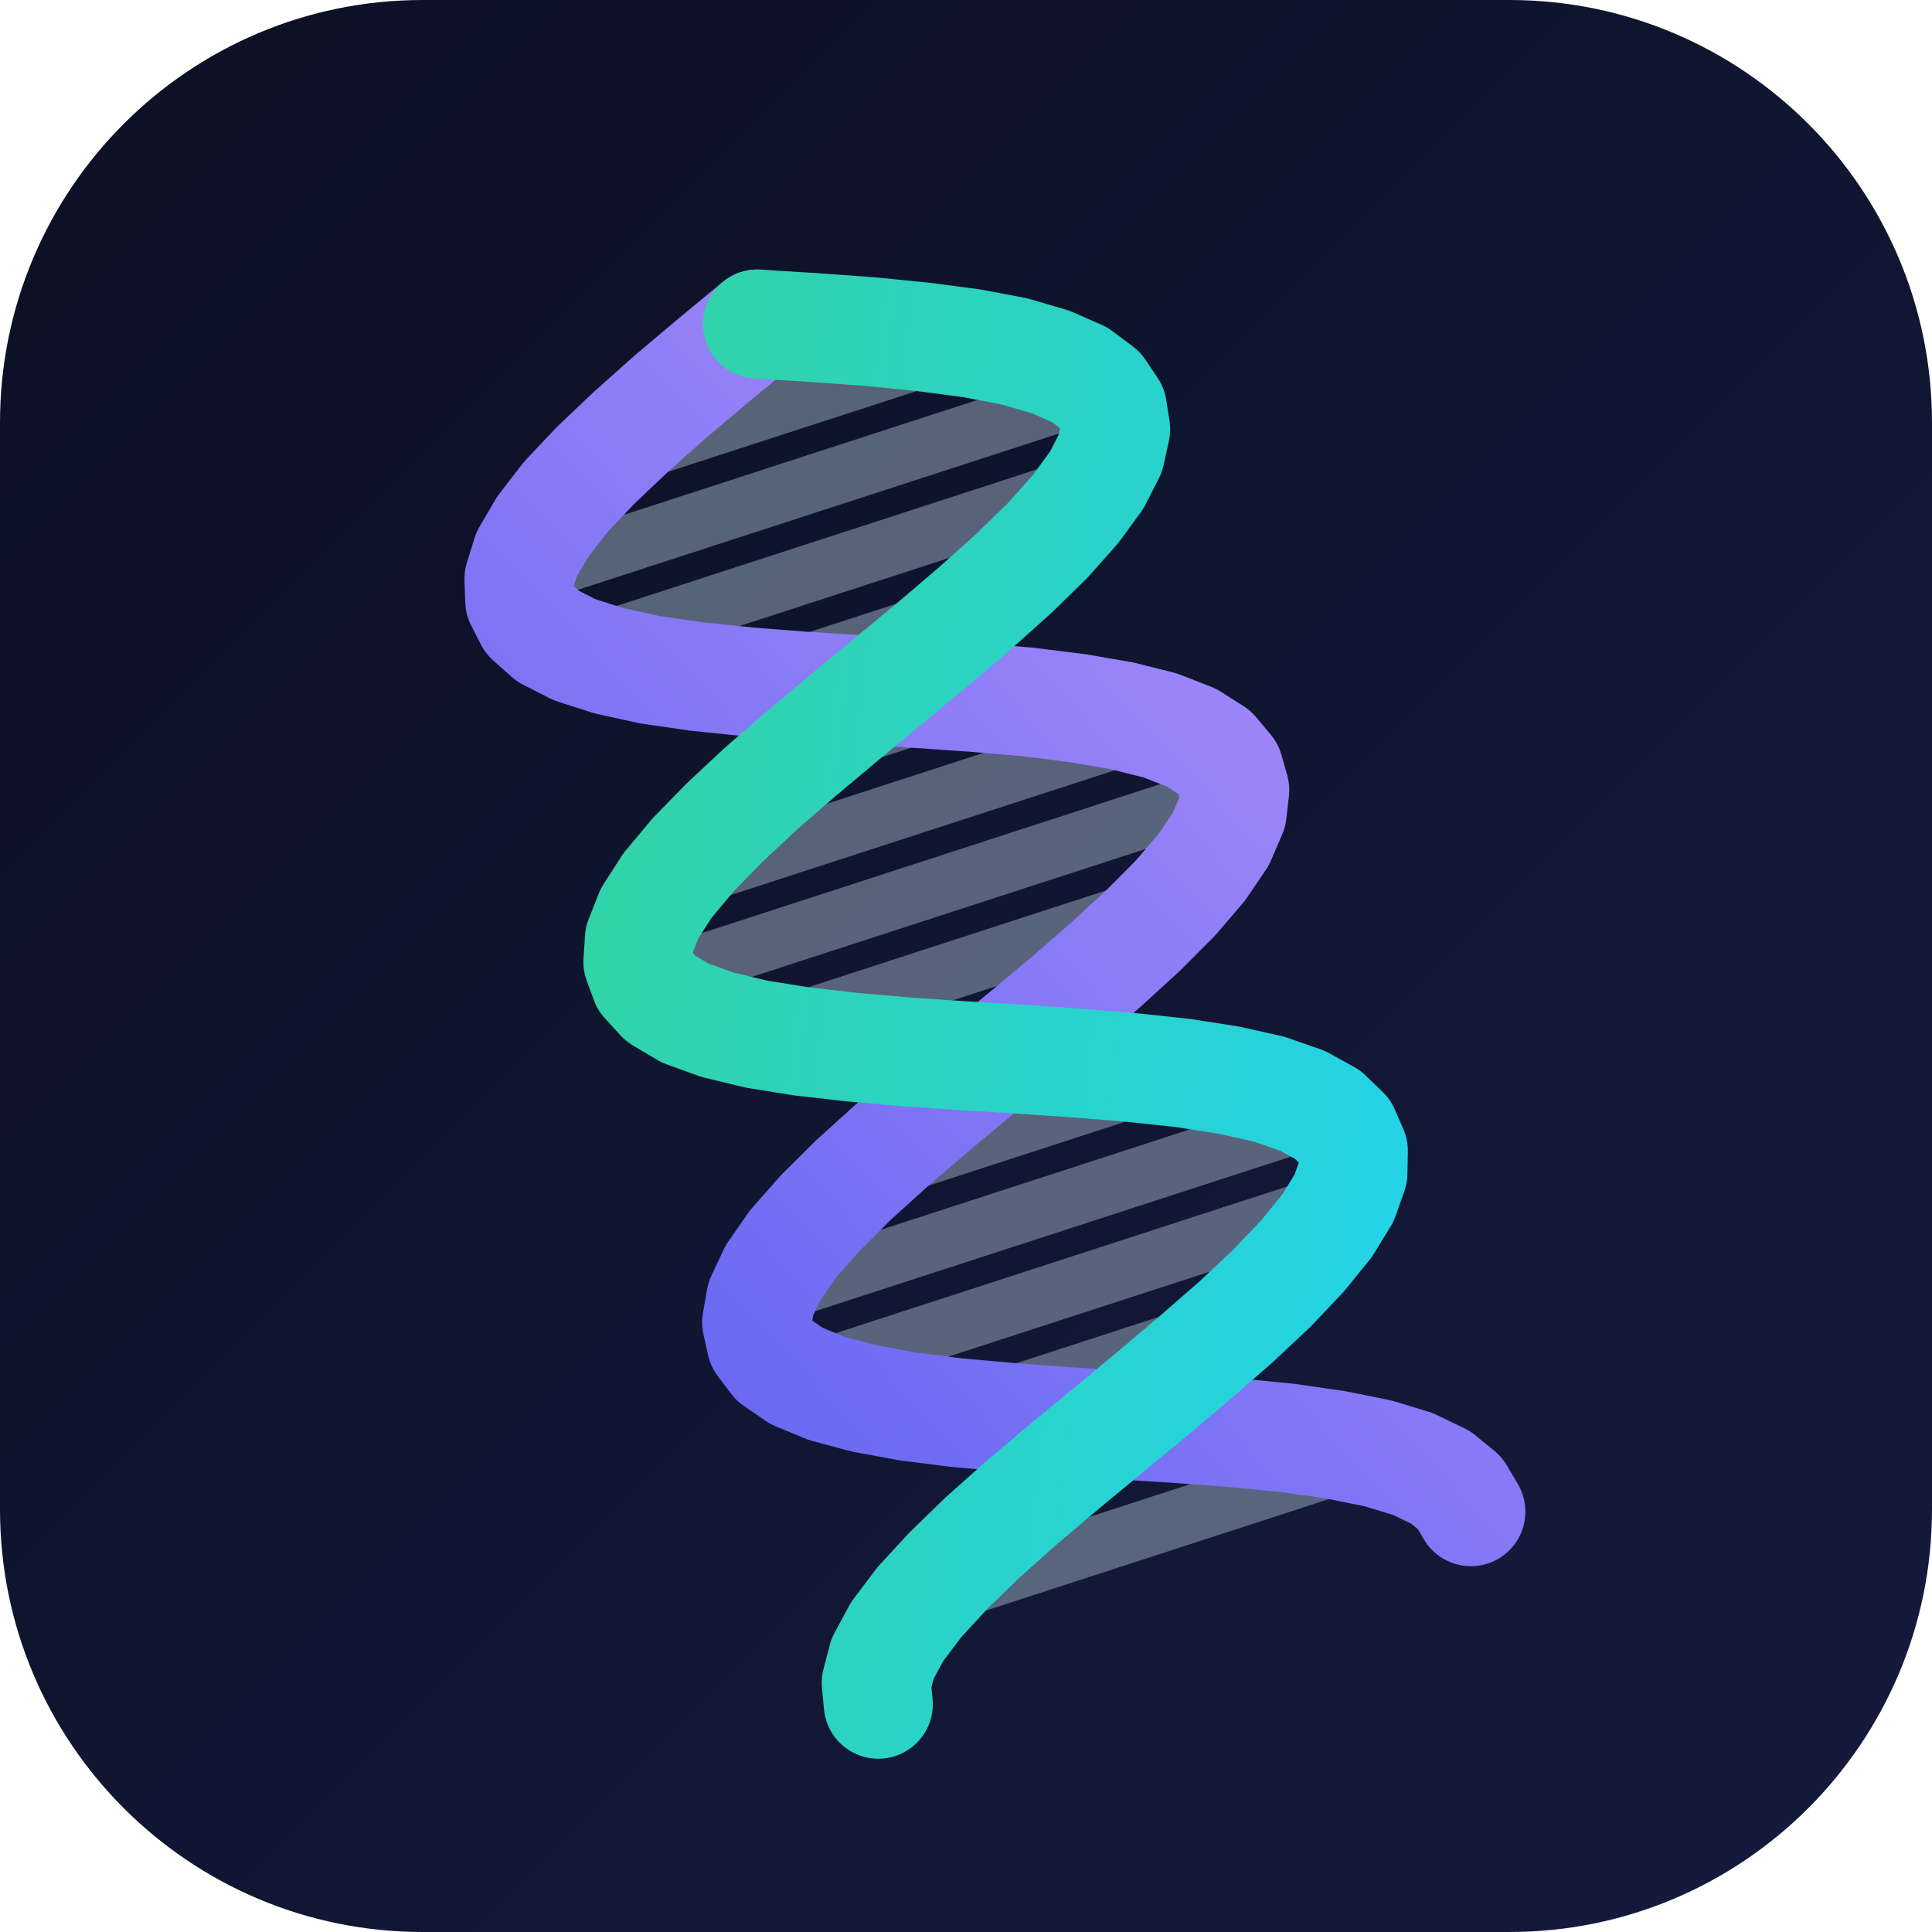
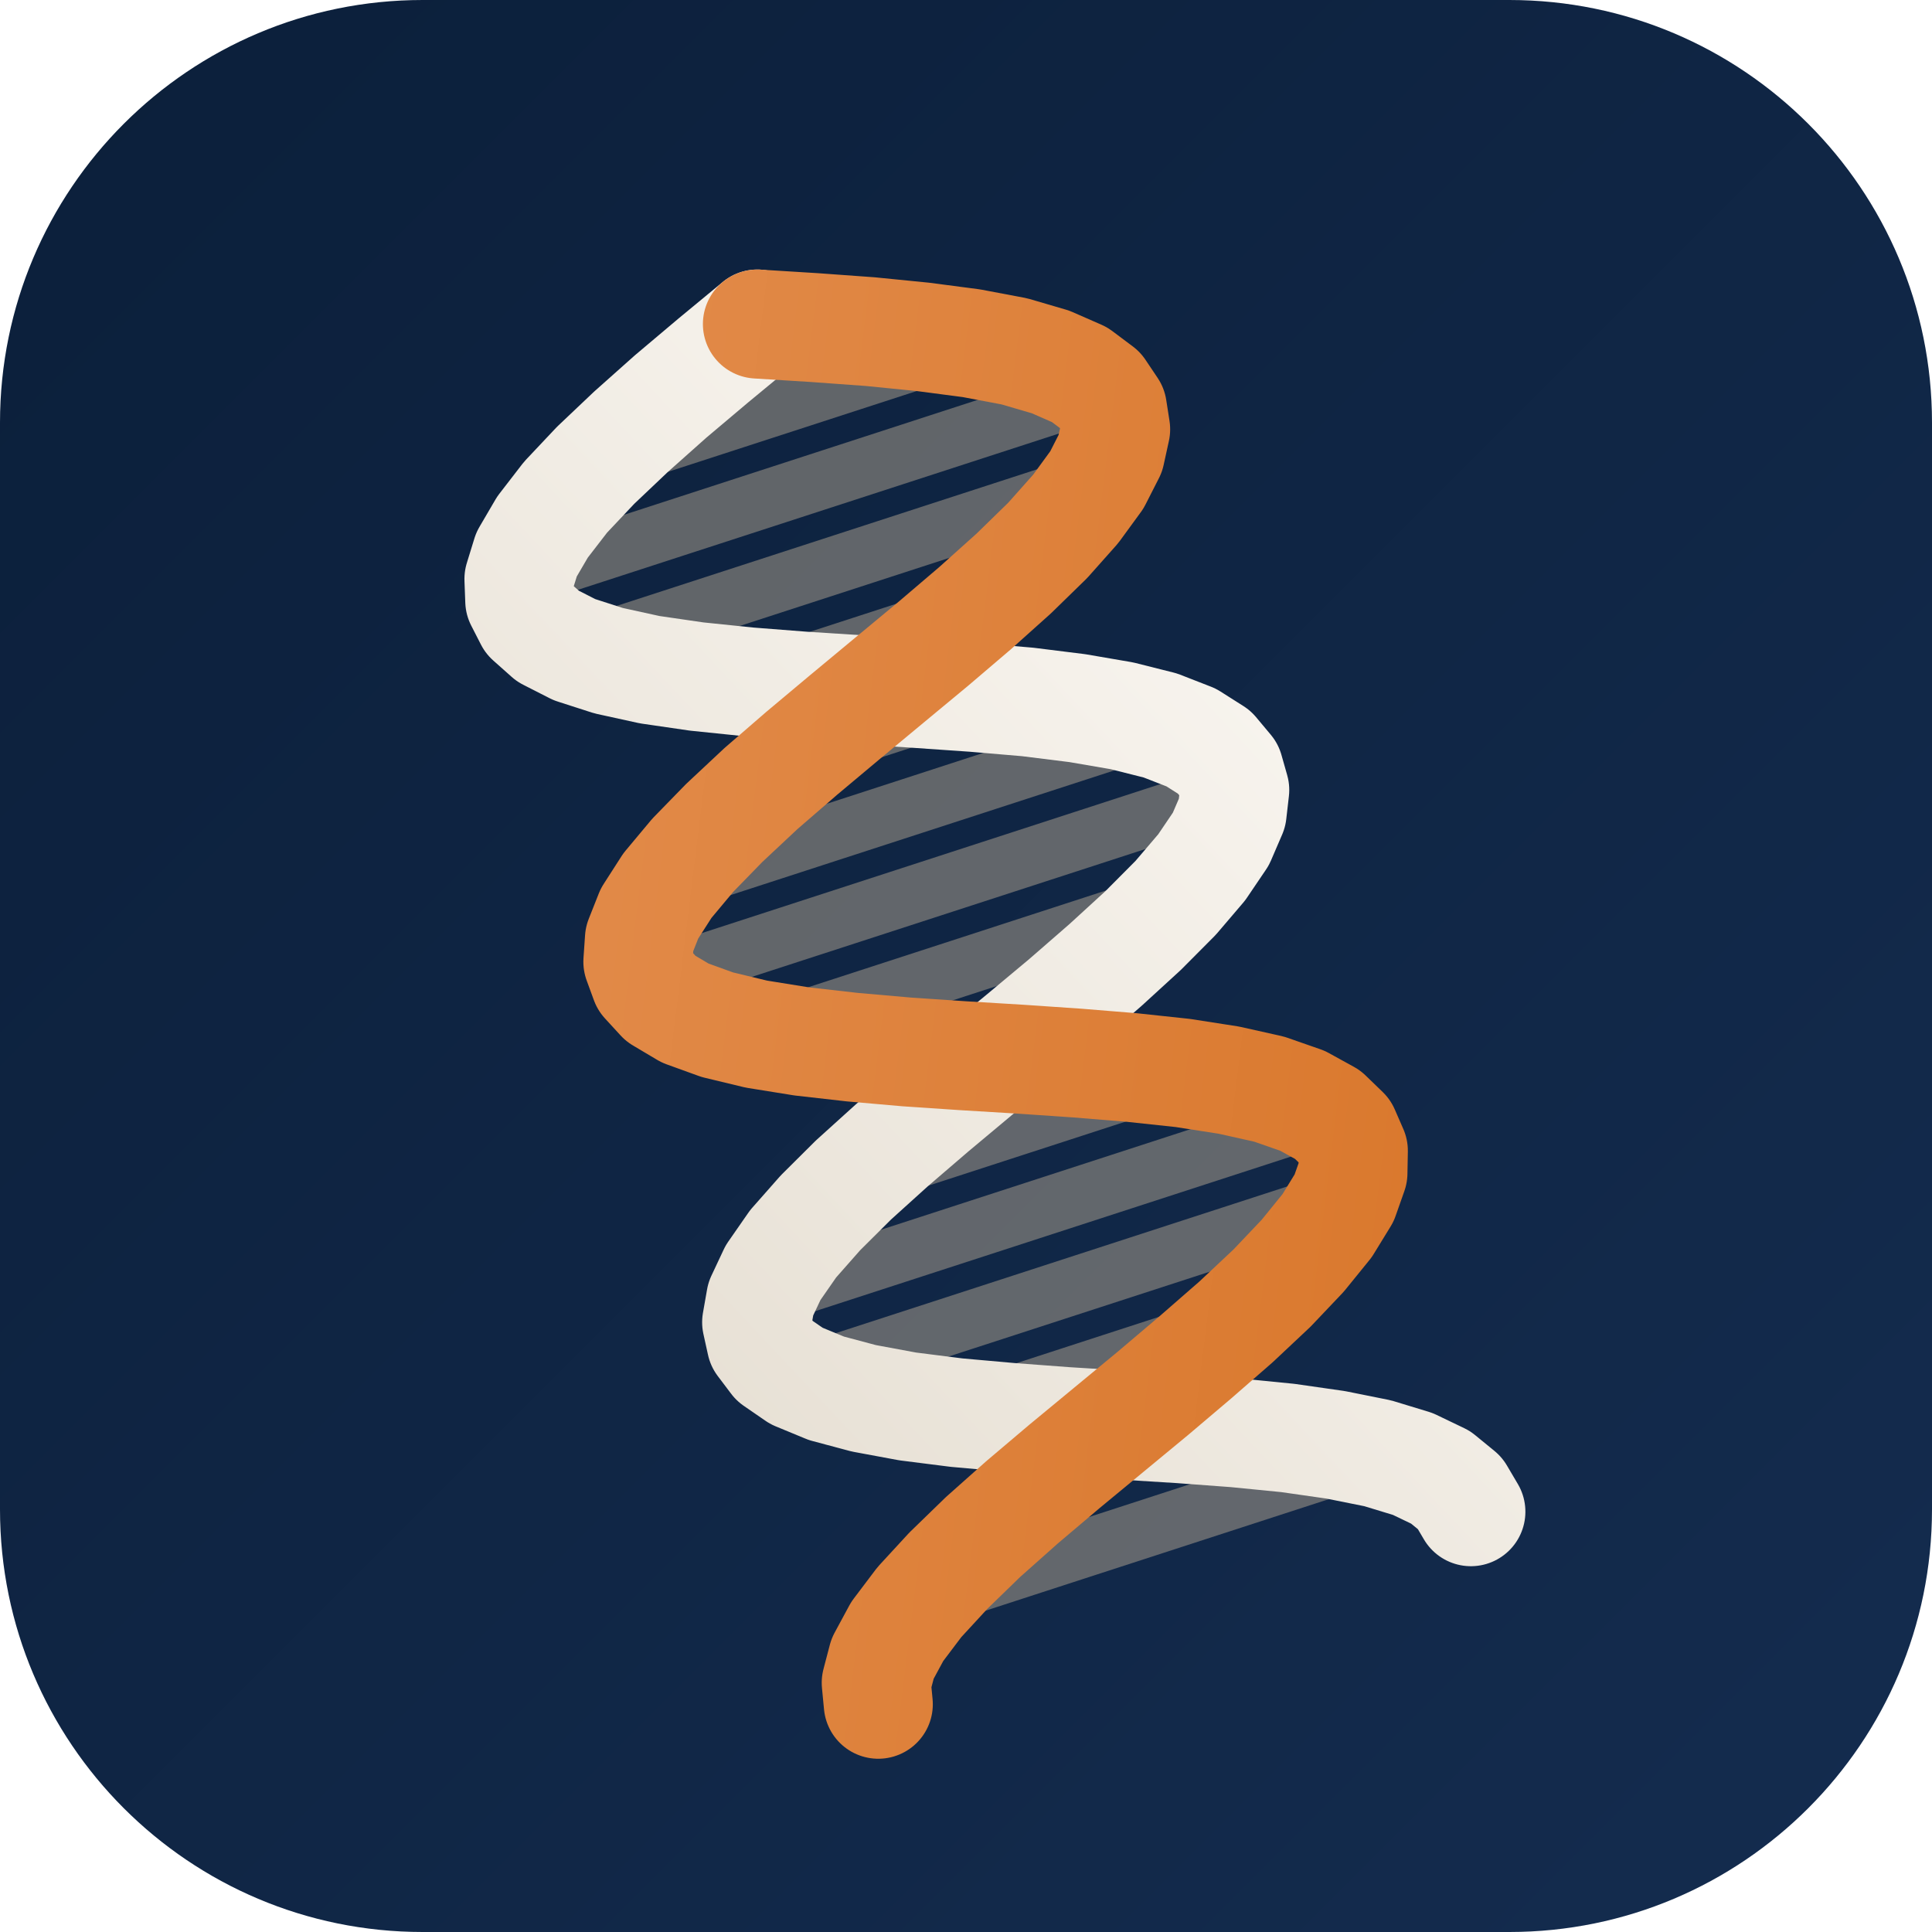
<svg xmlns="http://www.w3.org/2000/svg" viewBox="0 0 64 64" width="64" height="64">
  <defs>
    <linearGradient id="hxA" x1="0" y1="0" x2="1" y2="1">
-       <stop offset="0" stop-color="#34D399" />
-       <stop offset="1" stop-color="#22D3EE" />
+       <stop offset="0" stop-color="#E38D4D" />
+       <stop offset="1" stop-color="#D9772B" />
    </linearGradient>
    <linearGradient id="hxB" x1="1" y1="0" x2="0" y2="1">
-       <stop offset="0" stop-color="#A78BFA" />
-       <stop offset="1" stop-color="#6366F1" />
+       <stop offset="0" stop-color="#FAF7F2" />
+       <stop offset="1" stop-color="#E6DFD3" />
    </linearGradient>
    <linearGradient id="hxBg" x1="0" y1="0" x2="1" y2="1">
-       <stop offset="0" stop-color="#0B1024" />
-       <stop offset="1" stop-color="#151B3D" />
+       <stop offset="0" stop-color="#0B1F3A" />
+       <stop offset="1" stop-color="#142C4F" />
    </linearGradient>
  </defs>
  <rect width="64" height="64" rx="14" fill="url(#hxBg)" />
  <g transform="translate(32 32) scale(0.86) translate(-32 -32) rotate(-18 32 32)">
-     <g stroke="#94A3B8" stroke-opacity="0.55" stroke-width="2.2" stroke-linecap="round">
+     <g stroke="#A59A8B" stroke-opacity="0.55" stroke-width="2.2" stroke-linecap="round">
      <line x1="39.61" y1="9.25" x2="24.39" y2="9.25" />
      <line x1="43.77" y1="12.50" x2="20.23" y2="12.50" />
      <line x1="42.58" y1="15.75" x2="21.42" y2="15.75" />
      <line x1="36.59" y1="19.00" x2="27.41" y2="19.00" />
      <line x1="28.52" y1="22.25" x2="35.48" y2="22.25" />
      <line x1="22.02" y1="25.50" x2="41.98" y2="25.50" />
      <line x1="20.06" y1="28.75" x2="43.94" y2="28.75" />
      <line x1="23.51" y1="32.00" x2="40.49" y2="32.00" />
      <line x1="38.67" y1="38.50" x2="25.33" y2="38.50" />
      <line x1="43.48" y1="41.75" x2="20.52" y2="41.75" />
      <line x1="43.09" y1="45.00" x2="20.91" y2="45.00" />
      <line x1="37.66" y1="48.25" x2="26.34" y2="48.25" />
      <line x1="22.72" y1="54.75" x2="41.28" y2="54.75" />
    </g>
    <path d="M32.00 6.00 L29.95 6.81 L27.96 7.62 L26.09 8.44 L24.39 9.25 L22.91 10.06 L21.71 10.88 L20.80 11.69 L20.23 12.50 L20.00 13.31 L20.13 14.12 L20.61 14.94 L21.42 15.75 L22.54 16.56 L23.94 17.38 L25.58 18.19 L27.41 19.00 L29.37 19.81 L31.41 20.62 L33.47 21.44 L35.48 22.25 L37.40 23.06 L39.15 23.88 L40.69 24.69 L41.98 25.50 L42.97 26.31 L43.64 27.12 L43.97 27.94 L43.94 28.75 L43.57 29.56 L42.85 30.38 L41.81 31.19 L40.49 32.00 L38.91 32.81 L37.13 33.62 L35.20 34.44 L33.18 35.25 L31.12 36.06 L29.08 36.88 L27.14 37.69 L25.33 38.50 L23.73 39.31 L22.36 40.12 L21.28 40.94 L20.52 41.75 L20.09 42.56 L20.01 43.38 L20.29 44.19 L20.91 45.00 L21.86 45.81 L23.11 46.62 L24.62 47.44 L26.34 48.25 L28.24 49.06 L30.24 49.88 L32.29 50.69 L34.34 51.50 L36.32 52.31 L38.17 53.12 L39.84 53.94 L41.28 54.75 L42.44 55.56 L43.30 56.38 L43.82 57.19 L44.00 58.00" fill="none" stroke="url(#hxB)" stroke-width="4.2" stroke-linecap="round" stroke-linejoin="round" />
    <path d="M32.00 6.00 L34.05 6.81 L36.04 7.62 L37.91 8.44 L39.61 9.25 L41.09 10.06 L42.29 10.88 L43.20 11.69 L43.77 12.50 L44.00 13.31 L43.87 14.12 L43.39 14.94 L42.58 15.75 L41.46 16.56 L40.06 17.38 L38.42 18.19 L36.59 19.00 L34.63 19.81 L32.59 20.62 L30.53 21.44 L28.52 22.25 L26.60 23.06 L24.85 23.88 L23.31 24.69 L22.02 25.50 L21.03 26.31 L20.36 27.12 L20.03 27.94 L20.06 28.75 L20.43 29.56 L21.15 30.38 L22.19 31.19 L23.51 32.00 L25.09 32.81 L26.87 33.62 L28.80 34.44 L30.82 35.25 L32.88 36.06 L34.92 36.88 L36.86 37.69 L38.67 38.50 L40.27 39.31 L41.64 40.12 L42.72 40.94 L43.48 41.75 L43.91 42.56 L43.99 43.38 L43.71 44.19 L43.09 45.00 L42.14 45.81 L40.89 46.62 L39.38 47.44 L37.66 48.25 L35.76 49.06 L33.76 49.88 L31.71 50.69 L29.66 51.50 L27.68 52.31 L25.83 53.12 L24.16 53.94 L22.72 54.75 L21.56 55.56 L20.70 56.38 L20.18 57.19 L20.00 58.00" fill="none" stroke="url(#hxA)" stroke-width="4.2" stroke-linecap="round" stroke-linejoin="round" />
  </g>
</svg>
